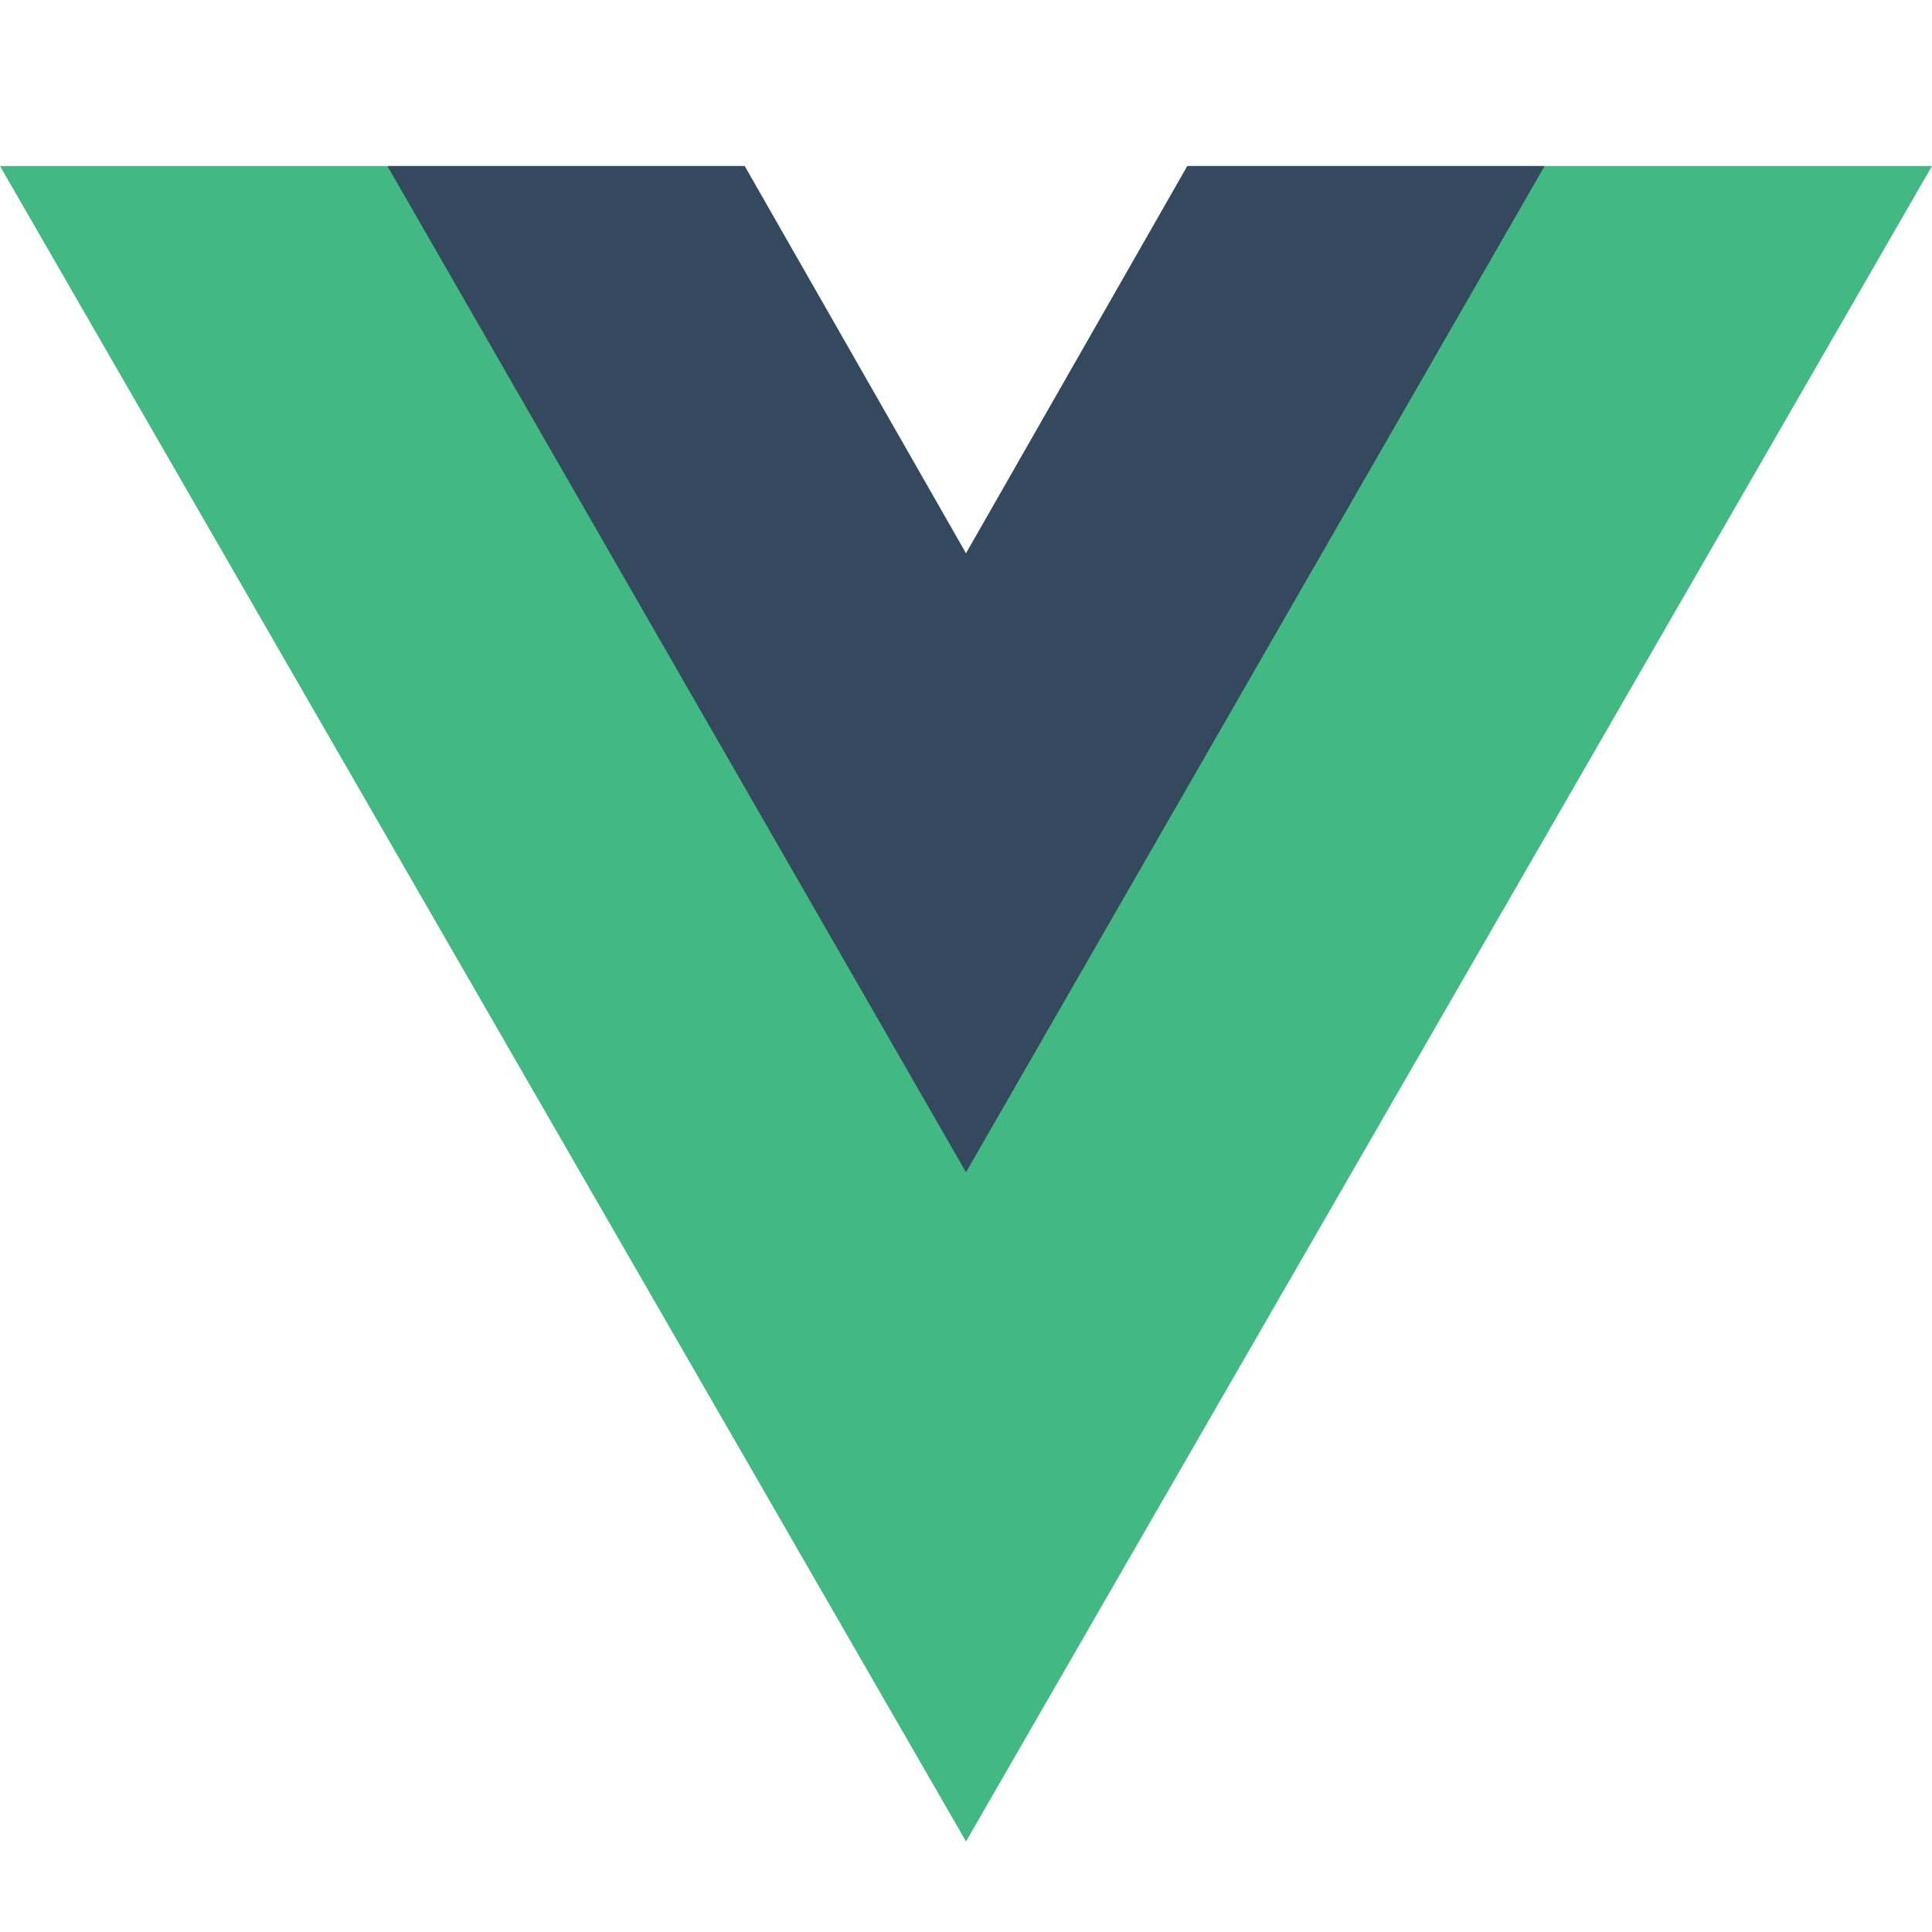
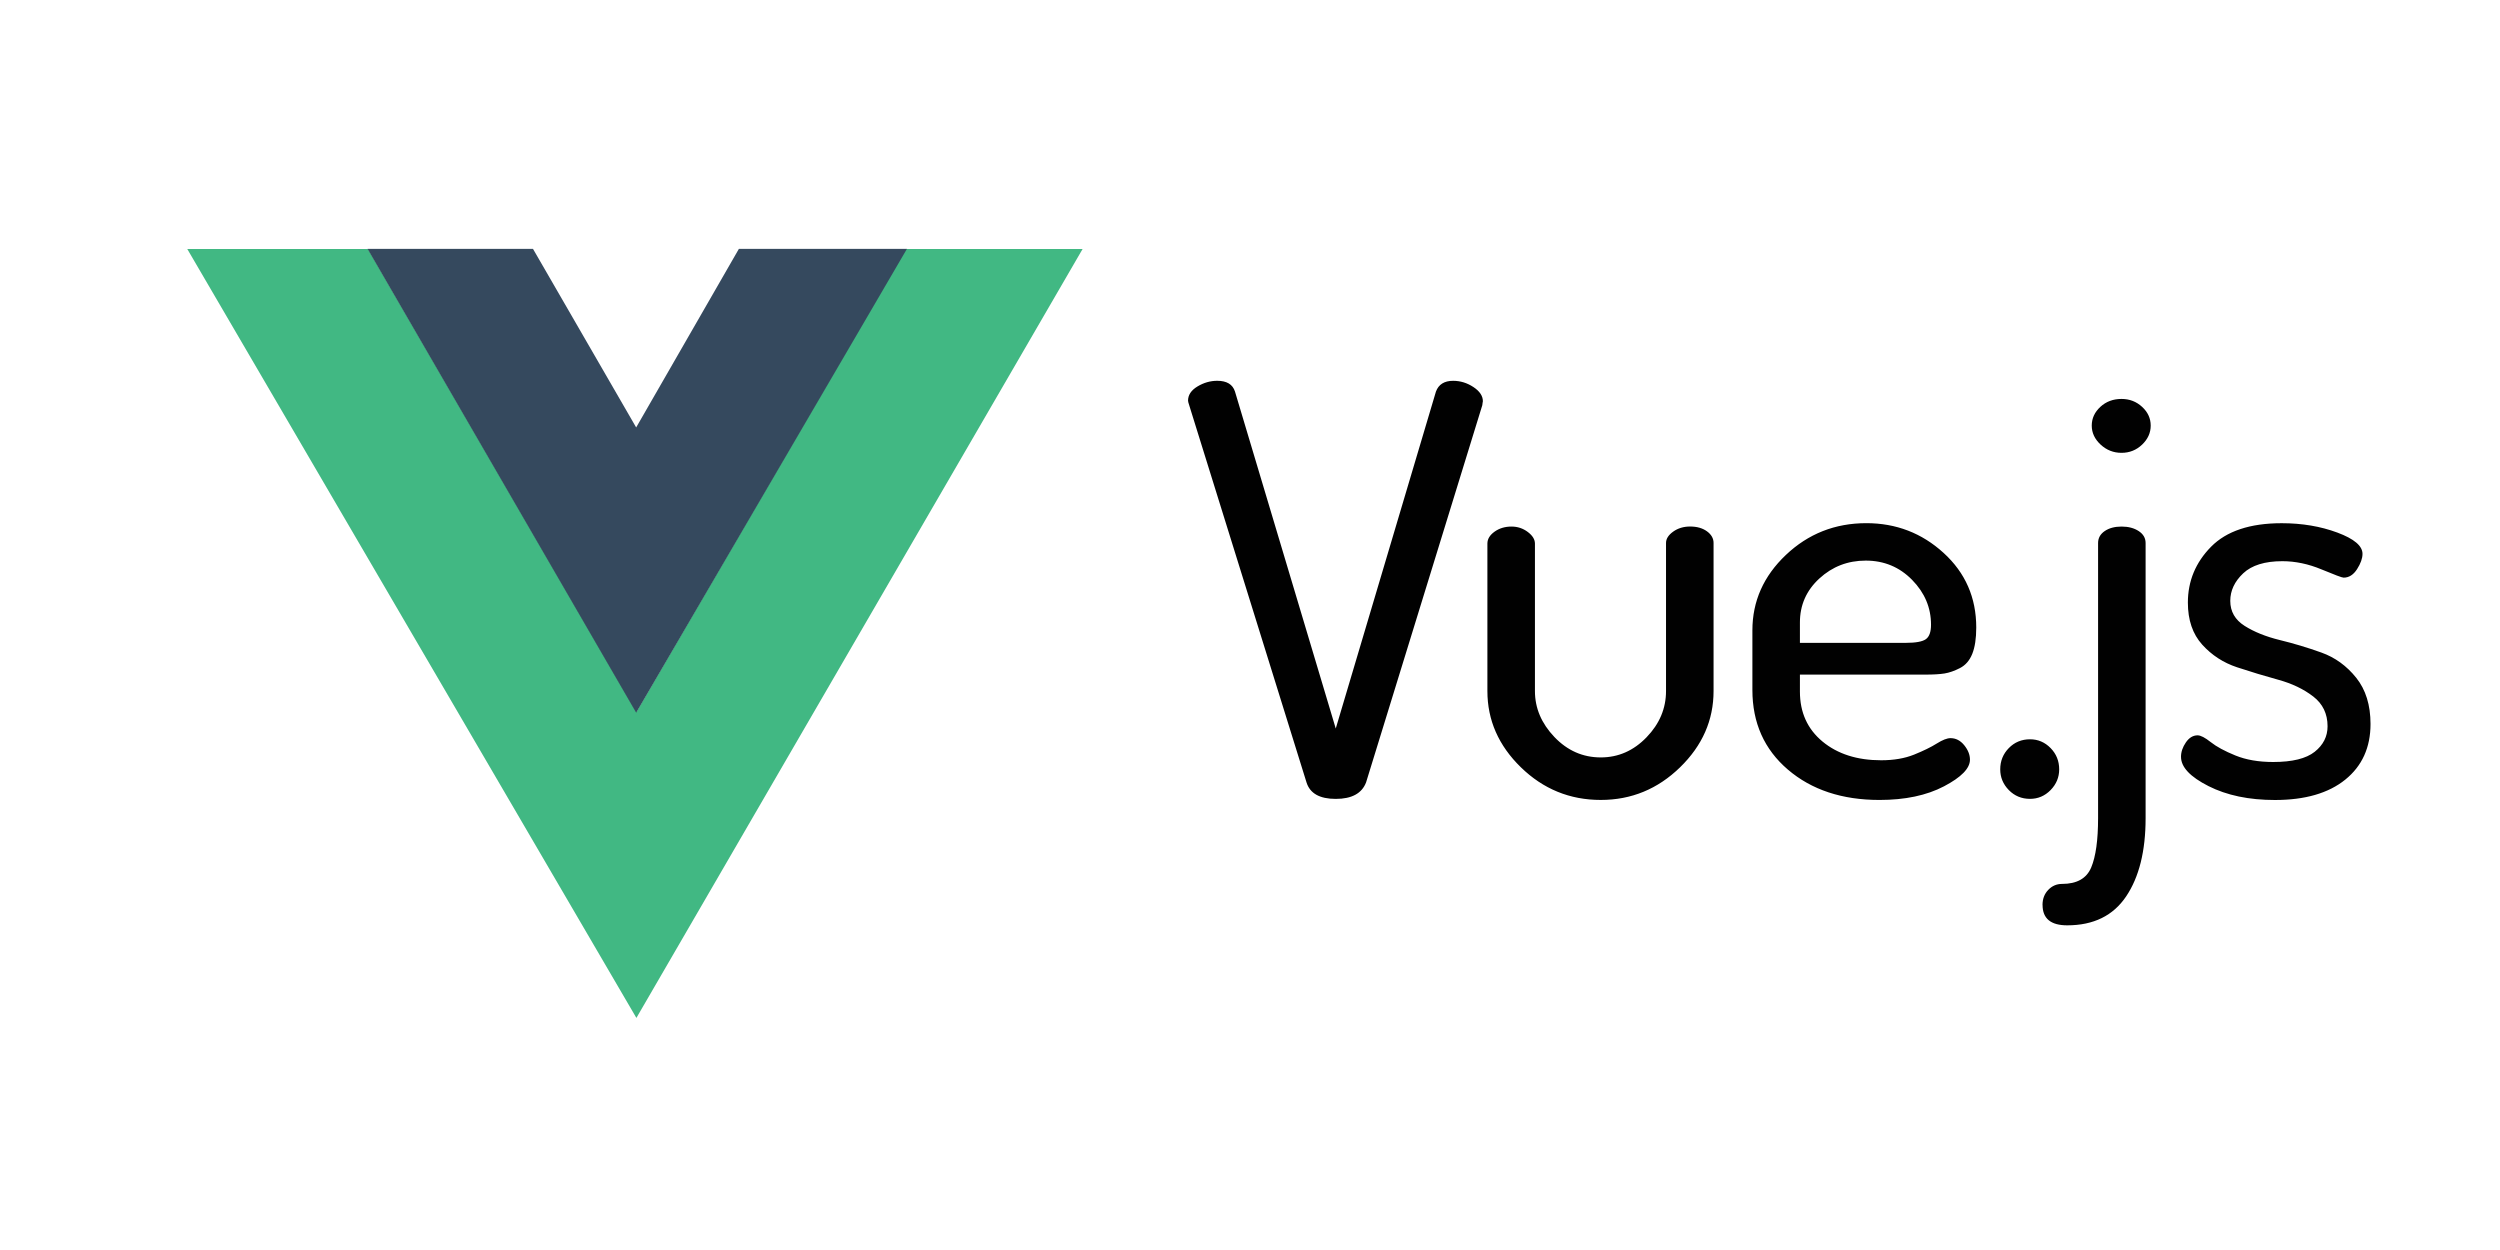
- <svg xmlns="http://www.w3.org/2000/svg" aria-label="Vue" role="img" viewBox="0 0 64 64" version="1.1" id="svg8" width="64" height="64">
-   <defs id="defs12" />
-   <path d="M 39.333,5.5 32,18.333 24.667,5.5 H 0 L 32,61 64,5.5 Z" id="path4" style="fill:#42b883;stroke-width:0.167" />
-   <path d="M 39.333,5.5 32,18.333 24.667,5.5 H 12.833 L 32,38.833 51.167,5.5 Z" id="path6" style="fill:#35495e;stroke-width:0.167" />
+ <svg xmlns="http://www.w3.org/2000/svg" width="120" height="60" viewBox="0 0 120 60" version="1.1" id="svg901">
+   <defs id="defs905" />
+   <path style="fill:#41b883;fill-rule:evenodd;stroke-width:0.403" id="path893" d="m 43.483,11.952 h 8.482 L 30.547,48.86 8.989,11.952 h 8.675 l 12.884,22.219 z" />
+   <path style="fill:#35495e;fill-rule:evenodd;stroke-width:0.403" id="path895" d="m 35.467,11.945 h 8.067 L 30.536,34.21 17.642,11.945 h 7.941 l 4.953,8.572 z" />
+   <path style="fill:#010101;fill-rule:evenodd;stroke-width:0.503" id="path897" d="m 57.026,19.231 c 0,-0.272 0.151,-0.499 0.453,-0.681 0.302,-0.182 0.618,-0.272 0.948,-0.272 0.458,0 0.742,0.172 0.852,0.517 L 64.116,34.969 68.925,18.796 c 0.128,-0.345 0.403,-0.517 0.824,-0.517 0.348,0 0.673,0.1 0.976,0.3 0.302,0.2 0.453,0.427 0.453,0.681 0,0.018 -0.004,0.045 -0.014,0.082 -0.009,0.036 -0.014,0.073 -0.014,0.109 l -5.579,18.106 c -0.202,0.526 -0.687,0.79 -1.456,0.79 -0.769,0 -1.237,-0.263 -1.402,-0.79 L 57.081,19.449 c -0.037,-0.109 -0.055,-0.182 -0.055,-0.218 z M 71.395,33.171 v -7.079 c 0,-0.218 0.115,-0.408 0.344,-0.572 0.229,-0.163 0.499,-0.245 0.811,-0.245 0.293,0 0.554,0.086 0.783,0.259 0.229,0.172 0.344,0.358 0.344,0.558 v 7.079 c 0,0.817 0.311,1.552 0.934,2.205 0.623,0.653 1.365,0.98 2.226,0.98 0.843,0 1.576,-0.322 2.198,-0.967 0.623,-0.644 0.934,-1.384 0.934,-2.219 v -7.107 c 0,-0.2 0.115,-0.381 0.344,-0.545 0.229,-0.163 0.499,-0.245 0.811,-0.245 0.33,0 0.6,0.077 0.811,0.231 0.211,0.154 0.316,0.34 0.316,0.558 v 7.107 c 0,1.398 -0.536,2.618 -1.608,3.662 -1.072,1.044 -2.34,1.566 -3.806,1.566 -1.484,0 -2.762,-0.522 -3.834,-1.566 -1.072,-1.044 -1.608,-2.264 -1.608,-3.662 z M 84.115,33.117 v -2.859 c 0,-1.398 0.536,-2.605 1.608,-3.621 1.072,-1.016 2.359,-1.525 3.861,-1.525 1.429,0 2.666,0.476 3.71,1.429 1.044,0.953 1.566,2.146 1.566,3.58 0,0.526 -0.064,0.948 -0.192,1.266 -0.128,0.318 -0.325,0.545 -0.591,0.681 -0.266,0.136 -0.513,0.222 -0.742,0.259 -0.229,0.036 -0.536,0.054 -0.921,0.054 h -6.018 v 0.817 c 0,0.998 0.362,1.797 1.085,2.396 0.724,0.599 1.663,0.899 2.817,0.899 0.605,0 1.131,-0.091 1.58,-0.272 0.449,-0.182 0.811,-0.358 1.085,-0.531 0.275,-0.172 0.495,-0.259 0.66,-0.259 0.256,0 0.476,0.113 0.66,0.34 0.183,0.227 0.275,0.458 0.275,0.694 0,0.417 -0.417,0.844 -1.25,1.28 -0.834,0.436 -1.864,0.653 -3.092,0.653 -1.795,0 -3.261,-0.486 -4.397,-1.457 -1.136,-0.971 -1.704,-2.246 -1.704,-3.825 z m 2.281,-2.26 h 5.084 c 0.476,0 0.797,-0.059 0.962,-0.177 0.165,-0.118 0.247,-0.349 0.247,-0.694 0,-0.817 -0.302,-1.534 -0.907,-2.151 -0.605,-0.617 -1.347,-0.926 -2.226,-0.926 -0.861,0 -1.603,0.286 -2.226,0.858 -0.623,0.572 -0.934,1.275 -0.934,2.11 z m 9.615,6.072 c 0,-0.399 0.137,-0.74 0.412,-1.021 0.275,-0.281 0.614,-0.422 1.017,-0.422 0.385,0 0.714,0.141 0.989,0.422 0.275,0.281 0.412,0.622 0.412,1.021 0,0.381 -0.137,0.712 -0.412,0.994 -0.275,0.281 -0.605,0.422 -0.989,0.422 -0.403,0 -0.742,-0.141 -1.017,-0.422 -0.275,-0.281 -0.412,-0.613 -0.412,-0.994 z m 2.03,6.507 c 0,-0.29 0.092,-0.531 0.275,-0.722 0.183,-0.191 0.403,-0.286 0.66,-0.286 0.714,0 1.182,-0.263 1.402,-0.79 0.22,-0.526 0.33,-1.316 0.33,-2.369 V 26.065 c 0,-0.236 0.105,-0.427 0.316,-0.572 0.211,-0.145 0.481,-0.218 0.811,-0.218 0.33,0 0.605,0.073 0.824,0.218 0.22,0.145 0.33,0.336 0.33,0.572 v 13.205 c 0,1.579 -0.311,2.832 -0.934,3.757 -0.623,0.926 -1.566,1.389 -2.83,1.389 -0.788,0 -1.182,-0.327 -1.182,-0.98 z m 2.363,-23.007 c 0,-0.345 0.137,-0.644 0.412,-0.899 0.275,-0.254 0.614,-0.381 1.017,-0.381 0.385,0 0.714,0.127 0.989,0.381 0.275,0.254 0.412,0.554 0.412,0.899 0,0.345 -0.137,0.649 -0.412,0.912 -0.275,0.263 -0.605,0.395 -0.989,0.395 -0.385,0 -0.719,-0.132 -1.003,-0.395 -0.284,-0.263 -0.426,-0.567 -0.426,-0.912 z m 4.284,15.901 c 0,-0.236 0.078,-0.467 0.234,-0.694 0.156,-0.227 0.344,-0.34 0.563,-0.34 0.147,0 0.357,0.109 0.632,0.327 0.275,0.218 0.669,0.431 1.182,0.64 0.513,0.209 1.118,0.313 1.814,0.313 0.916,0 1.58,-0.163 1.992,-0.49 0.412,-0.327 0.618,-0.735 0.618,-1.225 0,-0.599 -0.229,-1.075 -0.687,-1.429 -0.458,-0.354 -1.017,-0.622 -1.676,-0.803 -0.66,-0.182 -1.319,-0.381 -1.979,-0.599 -0.66,-0.218 -1.218,-0.581 -1.676,-1.089 -0.458,-0.508 -0.687,-1.18 -0.687,-2.015 0,-1.035 0.371,-1.929 1.113,-2.682 0.742,-0.753 1.873,-1.13 3.394,-1.13 0.971,0 1.859,0.15 2.666,0.449 0.806,0.3 1.209,0.64 1.209,1.021 0,0.218 -0.087,0.463 -0.261,0.735 -0.174,0.272 -0.389,0.408 -0.646,0.408 -0.073,0 -0.426,-0.132 -1.058,-0.395 -0.632,-0.263 -1.26,-0.395 -1.882,-0.395 -0.843,0 -1.47,0.195 -1.882,0.585 -0.412,0.39 -0.618,0.83 -0.618,1.321 0,0.508 0.229,0.908 0.687,1.198 0.458,0.29 1.021,0.517 1.69,0.681 0.669,0.163 1.333,0.363 1.992,0.599 0.66,0.236 1.218,0.64 1.676,1.212 0.458,0.572 0.687,1.311 0.687,2.219 0,1.125 -0.403,2.015 -1.209,2.668 -0.806,0.653 -1.933,0.98 -3.38,0.98 -1.246,0 -2.308,-0.222 -3.188,-0.667 -0.879,-0.445 -1.319,-0.912 -1.319,-1.402 z" />
</svg>
